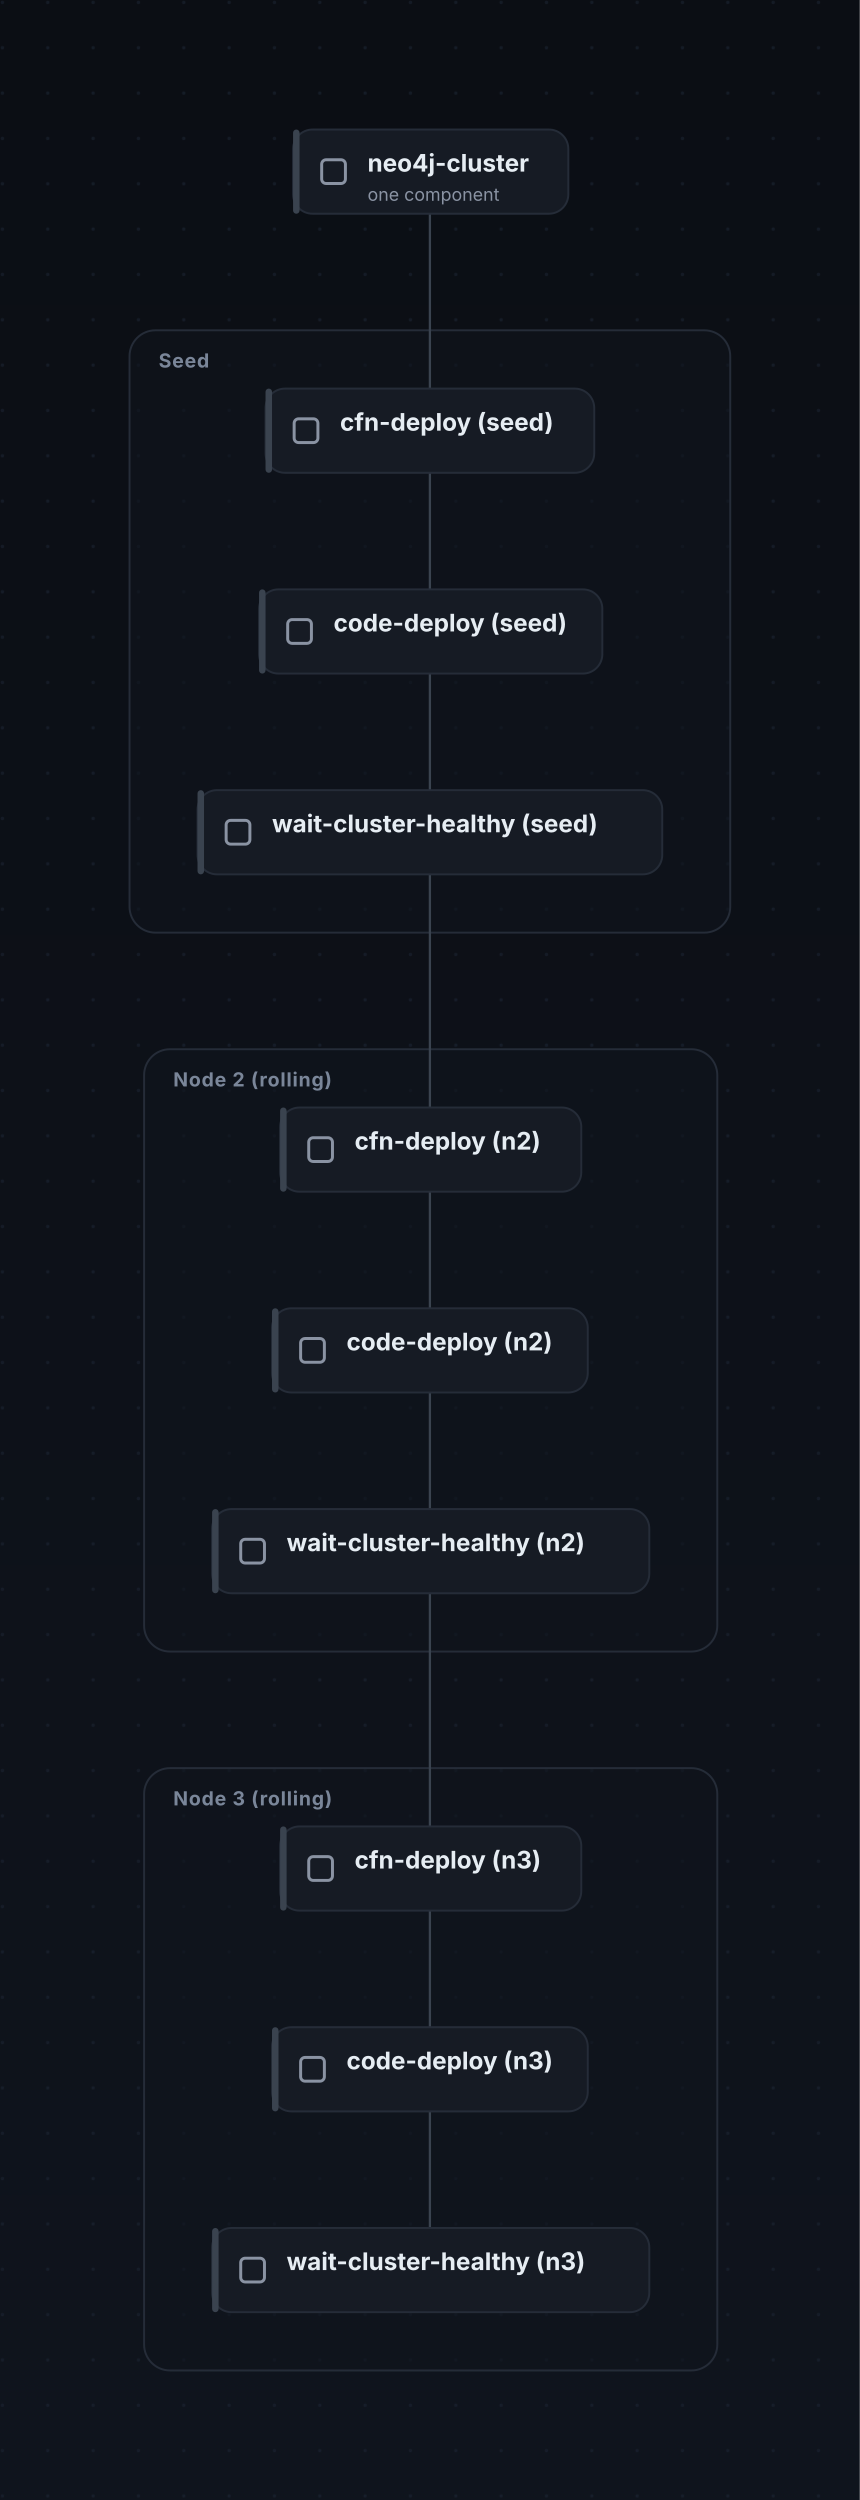
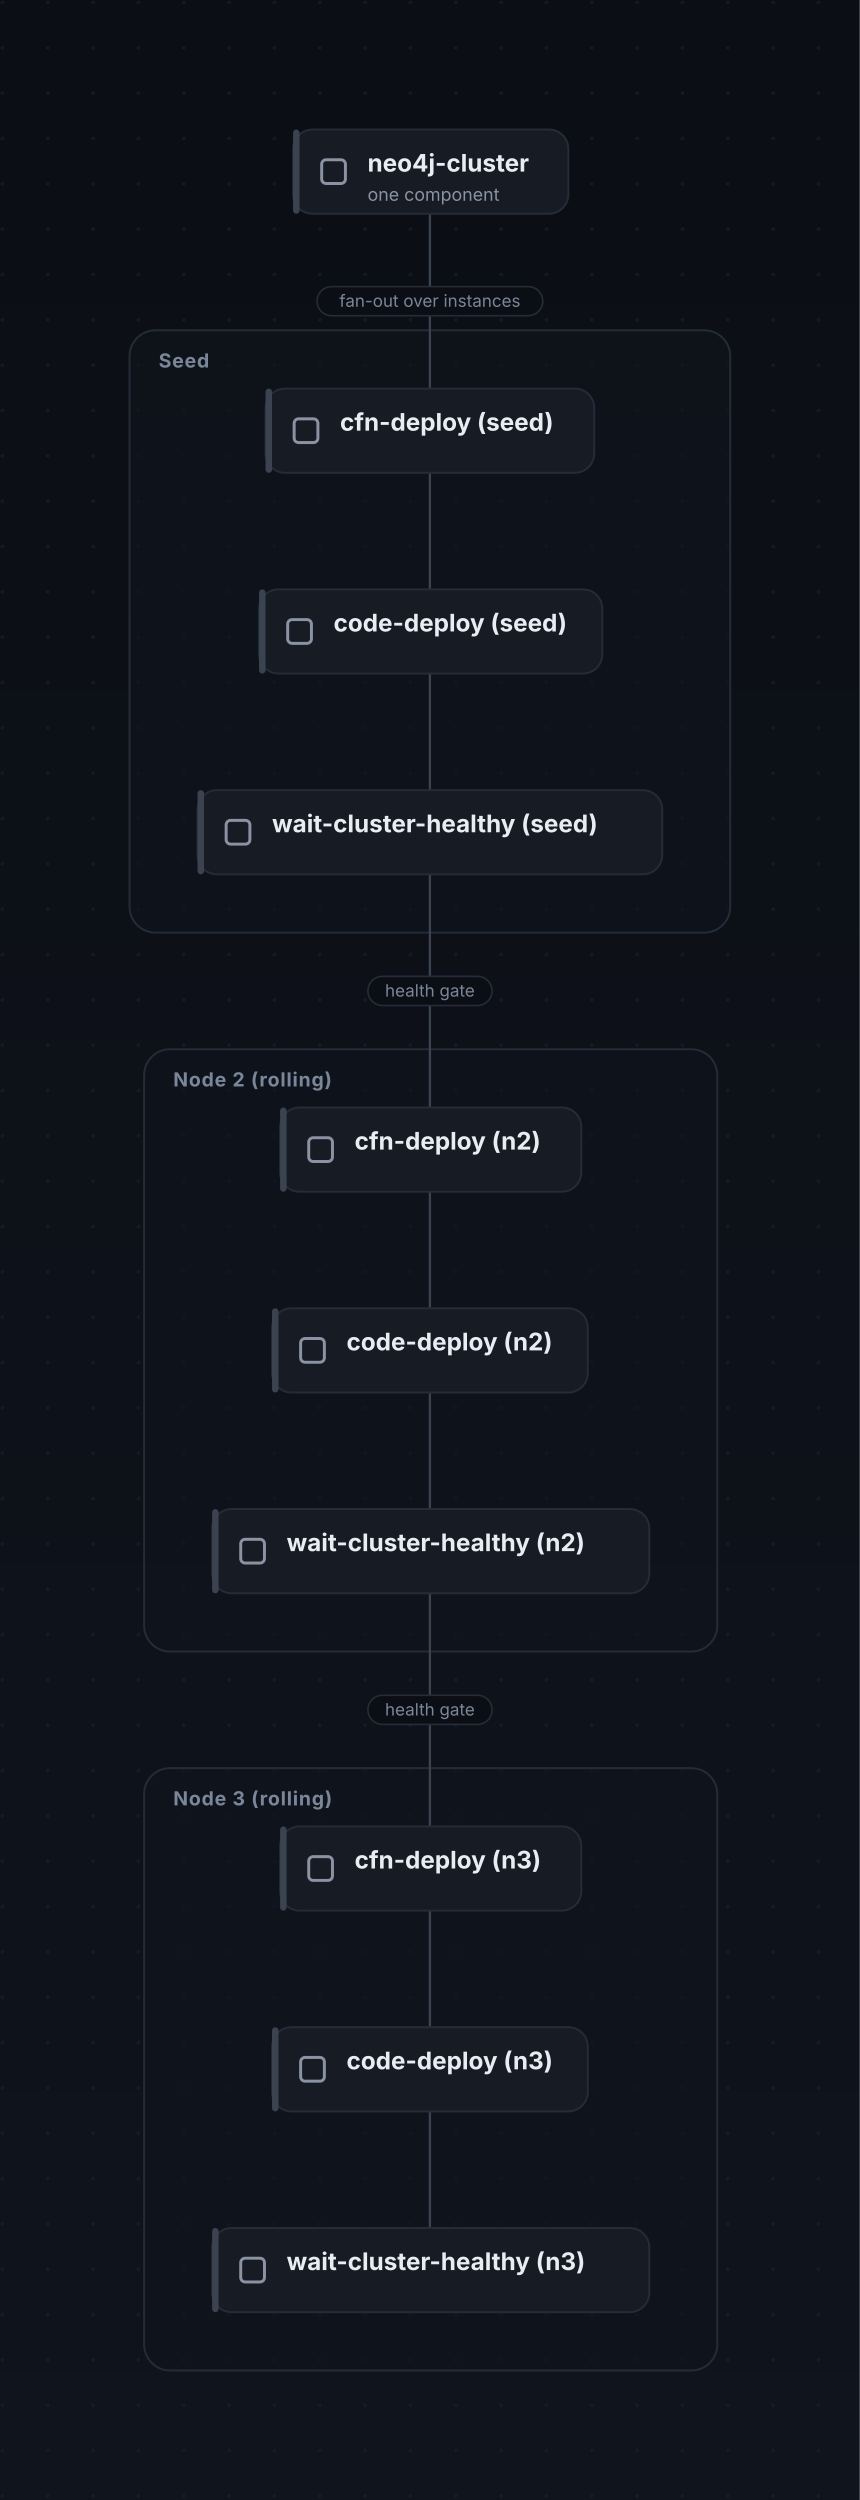
<svg xmlns="http://www.w3.org/2000/svg" viewBox="0 0 531 1544" width="531" height="1544" font-family="'Inter','SF Pro Display',system-ui,-apple-system,'Segoe UI',sans-serif">
  <defs>
    <style>:root{--pin-bg0:#0B0E14;--pin-bg1:#0F141D;--pin-dots:#1A2230;--pin-text:#E6EDF3;--pin-textMuted:#7A8699;--pin-textFaint:#8A93A3;--pin-edge:#3A434F;--pin-neutralFill:#161B24;--pin-neutralStroke:#252C38;--pin-neutralBar:#3A434F;--pin-accentFill:#141A24;--pin-accentStroke:#4C8DFF;--pin-accentBar:#4C8DFF;--pin-goodFill:#102A1E;--pin-goodStroke:#1F6B49;--pin-goodBar:#43DC94;--pin-warnFill:#2A1417;--pin-warnStroke:#7A2C30;--pin-warnBar:#FF5A5F;--pin-selectedStroke:#4C8DFF;}@media (prefers-reduced-motion: no-preference){@keyframes pin-pulse{0%,100%{opacity:1}50%{opacity:.5}}.pin-pulse{animation:pin-pulse 1.6s ease-in-out infinite}@keyframes pin-flow{to{stroke-dashoffset:-20}}.pin-flow{stroke-dasharray:4 6;animation:pin-flow .9s linear infinite}}</style>
    <linearGradient id="pin-bg" x1="0" y1="0" x2="0" y2="1">
      <stop offset="0" stop-color="var(--pin-bg0, #0B0E14)" />
      <stop offset="1" stop-color="var(--pin-bg1, #0F141D)" />
    </linearGradient>
    <pattern id="pin-dots" width="28" height="28" patternUnits="userSpaceOnUse">
      <circle cx="1.5" cy="1.5" r="1.1" fill="var(--pin-dots, #1A2230)" />
    </pattern>
  </defs>
  <rect width="531" height="1544" fill="url(#pin-bg)" />
  <rect width="531" height="1544" fill="url(#pin-dots)" opacity="0.6" />
  <rect x="80" y="204" width="371" height="372" rx="16" fill="var(--pin-bg1, #0F141D)" fill-opacity="0.6" stroke="var(--pin-neutralStroke, #252C38)" stroke-width="1.2" />
  <text x="98" y="227" fill="var(--pin-textMuted, #7A8699)" font-size="12" font-weight="700" letter-spacing=".5">Seed</text>
  <rect x="89" y="648" width="354" height="372" rx="16" fill="var(--pin-bg1, #0F141D)" fill-opacity="0.6" stroke="var(--pin-neutralStroke, #252C38)" stroke-width="1.2" />
  <text x="107" y="671" fill="var(--pin-textMuted, #7A8699)" font-size="12" font-weight="700" letter-spacing=".5">Node 2 (rolling)</text>
  <rect x="89" y="1092" width="354" height="372" rx="16" fill="var(--pin-bg1, #0F141D)" fill-opacity="0.6" stroke="var(--pin-neutralStroke, #252C38)" stroke-width="1.2" />
  <text x="107" y="1115" fill="var(--pin-textMuted, #7A8699)" font-size="12" font-weight="700" letter-spacing=".5">Node 3 (rolling)</text>
  <g data-edge-from="neo4j-cluster" data-edge-to="cfn-deploy (seed)" data-edge-via="fan-out over instances">
    <path class="pin-edge-line" d="M 265.5 106 C 265.5 186, 265.5 186, 265.5 266" fill="none" stroke="var(--pin-edge, #3A434F)" stroke-width="1.4" stroke-linecap="round" />
    <path d="M 265.5 106 C 265.5 186, 265.5 186, 265.5 266" fill="none" stroke="transparent" stroke-width="14" stroke-linecap="round" pointer-events="stroke" />
  </g>
+   <g>
+     <rect x="195.8" y="177" width="139.4" height="18" rx="9" fill="var(--pin-bg0, #0B0E14)" stroke="var(--pin-neutralStroke, #252C38)" stroke-width="1" />
+     <text x="265.5" y="189.5" text-anchor="middle" fill="var(--pin-textMuted, #7A8699)" font-size="10.5">fan-out over instances</text>
+   </g>
  <g data-edge-from="cfn-deploy (seed)" data-edge-to="code-deploy (seed)">
    <path class="pin-edge-line" d="M 265.5 266 C 265.5 328, 265.5 328, 265.5 390" fill="none" stroke="var(--pin-edge, #3A434F)" stroke-width="1.4" stroke-linecap="round" />
    <path d="M 265.5 266 C 265.5 328, 265.5 328, 265.5 390" fill="none" stroke="transparent" stroke-width="14" stroke-linecap="round" pointer-events="stroke" />
  </g>
  <g data-edge-from="code-deploy (seed)" data-edge-to="wait-cluster-healthy (seed)">
    <path class="pin-edge-line" d="M 265.5 390 C 265.5 452, 265.5 452, 265.5 514" fill="none" stroke="var(--pin-edge, #3A434F)" stroke-width="1.4" stroke-linecap="round" />
    <path d="M 265.5 390 C 265.5 452, 265.5 452, 265.5 514" fill="none" stroke="transparent" stroke-width="14" stroke-linecap="round" pointer-events="stroke" />
  </g>
  <g data-edge-from="wait-cluster-healthy (seed)" data-edge-to="cfn-deploy (n2)" data-edge-via="health gate">
    <path class="pin-edge-line" d="M 265.5 514 C 265.5 612, 265.5 612, 265.5 710" fill="none" stroke="var(--pin-edge, #3A434F)" stroke-width="1.4" stroke-linecap="round" />
    <path d="M 265.5 514 C 265.5 612, 265.5 612, 265.5 710" fill="none" stroke="transparent" stroke-width="14" stroke-linecap="round" pointer-events="stroke" />
  </g>
+   <g>
+     <rect x="227.2" y="603" width="76.7" height="18" rx="9" fill="var(--pin-bg0, #0B0E14)" stroke="var(--pin-neutralStroke, #252C38)" stroke-width="1" />
+     <text x="265.5" y="615.5" text-anchor="middle" fill="var(--pin-textMuted, #7A8699)" font-size="10.5">health gate</text>
+   </g>
  <g data-edge-from="cfn-deploy (n2)" data-edge-to="code-deploy (n2)">
    <path class="pin-edge-line" d="M 265.5 710 C 265.5 772, 265.5 772, 265.5 834" fill="none" stroke="var(--pin-edge, #3A434F)" stroke-width="1.4" stroke-linecap="round" />
    <path d="M 265.5 710 C 265.5 772, 265.5 772, 265.5 834" fill="none" stroke="transparent" stroke-width="14" stroke-linecap="round" pointer-events="stroke" />
  </g>
  <g data-edge-from="code-deploy (n2)" data-edge-to="wait-cluster-healthy (n2)">
    <path class="pin-edge-line" d="M 265.5 834 C 265.5 896, 265.5 896, 265.5 958" fill="none" stroke="var(--pin-edge, #3A434F)" stroke-width="1.4" stroke-linecap="round" />
    <path d="M 265.5 834 C 265.5 896, 265.5 896, 265.5 958" fill="none" stroke="transparent" stroke-width="14" stroke-linecap="round" pointer-events="stroke" />
  </g>
  <g data-edge-from="wait-cluster-healthy (n2)" data-edge-to="cfn-deploy (n3)" data-edge-via="health gate">
    <path class="pin-edge-line" d="M 265.5 958 C 265.5 1056, 265.5 1056, 265.5 1154" fill="none" stroke="var(--pin-edge, #3A434F)" stroke-width="1.4" stroke-linecap="round" />
    <path d="M 265.5 958 C 265.5 1056, 265.5 1056, 265.5 1154" fill="none" stroke="transparent" stroke-width="14" stroke-linecap="round" pointer-events="stroke" />
+   </g>
+   <g>
+     <rect x="227.2" y="1047" width="76.7" height="18" rx="9" fill="var(--pin-bg0, #0B0E14)" stroke="var(--pin-neutralStroke, #252C38)" stroke-width="1" />
+     <text x="265.5" y="1059.5" text-anchor="middle" fill="var(--pin-textMuted, #7A8699)" font-size="10.5">health gate</text>
  </g>
  <g data-edge-from="cfn-deploy (n3)" data-edge-to="code-deploy (n3)">
    <path class="pin-edge-line" d="M 265.5 1154 C 265.5 1216, 265.5 1216, 265.5 1278" fill="none" stroke="var(--pin-edge, #3A434F)" stroke-width="1.4" stroke-linecap="round" />
    <path d="M 265.5 1154 C 265.5 1216, 265.5 1216, 265.5 1278" fill="none" stroke="transparent" stroke-width="14" stroke-linecap="round" pointer-events="stroke" />
  </g>
  <g data-edge-from="code-deploy (n3)" data-edge-to="wait-cluster-healthy (n3)">
    <path class="pin-edge-line" d="M 265.5 1278 C 265.5 1340, 265.5 1340, 265.5 1402" fill="none" stroke="var(--pin-edge, #3A434F)" stroke-width="1.4" stroke-linecap="round" />
    <path d="M 265.5 1278 C 265.5 1340, 265.5 1340, 265.5 1402" fill="none" stroke="transparent" stroke-width="14" stroke-linecap="round" pointer-events="stroke" />
  </g>
  <g data-node-id="neo4j-cluster">
    <rect x="181" y="80" width="170" height="52" rx="12" fill="var(--pin-neutralFill, #161B24)" stroke="var(--pin-neutralStroke, #252C38)" stroke-width="1.2" />
    <rect x="181" y="80" width="4" height="52" rx="2" fill="var(--pin-neutralBar, #3A434F)" />
    <g transform="translate(195 95) scale(0.9166667)" fill="none" stroke="var(--pin-textFaint, #8A93A3)" stroke-width="2" stroke-linecap="round" stroke-linejoin="round">
      <rect x="4" y="4" width="16" height="16" rx="3" />
    </g>
    <text x="227" y="106" fill="var(--pin-text, #E6EDF3)" font-size="15" font-weight="700">neo4j-cluster</text>
    <text x="227" y="124" fill="var(--pin-textFaint, #8A93A3)" font-size="11">one component</text>
  </g>
  <g data-node-id="cfn-deploy (seed)">
    <rect x="164" y="240" width="203" height="52" rx="12" fill="var(--pin-neutralFill, #161B24)" stroke="var(--pin-neutralStroke, #252C38)" stroke-width="1.2" />
    <rect x="164" y="240" width="4" height="52" rx="2" fill="var(--pin-neutralBar, #3A434F)" />
    <g transform="translate(178 255) scale(0.9166667)" fill="none" stroke="var(--pin-textFaint, #8A93A3)" stroke-width="2" stroke-linecap="round" stroke-linejoin="round">
      <rect x="4" y="4" width="16" height="16" rx="3" />
    </g>
    <text x="210" y="266" fill="var(--pin-text, #E6EDF3)" font-size="15" font-weight="700">cfn-deploy (seed)</text>
  </g>
  <g data-node-id="code-deploy (seed)">
    <rect x="160" y="364" width="212" height="52" rx="12" fill="var(--pin-neutralFill, #161B24)" stroke="var(--pin-neutralStroke, #252C38)" stroke-width="1.2" />
    <rect x="160" y="364" width="4" height="52" rx="2" fill="var(--pin-neutralBar, #3A434F)" />
    <g transform="translate(174 379) scale(0.9166667)" fill="none" stroke="var(--pin-textFaint, #8A93A3)" stroke-width="2" stroke-linecap="round" stroke-linejoin="round">
      <rect x="4" y="4" width="16" height="16" rx="3" />
    </g>
    <text x="206" y="390" fill="var(--pin-text, #E6EDF3)" font-size="15" font-weight="700">code-deploy (seed)</text>
  </g>
  <g data-node-id="wait-cluster-healthy (seed)">
    <rect x="122" y="488" width="287" height="52" rx="12" fill="var(--pin-neutralFill, #161B24)" stroke="var(--pin-neutralStroke, #252C38)" stroke-width="1.2" />
    <rect x="122" y="488" width="4" height="52" rx="2" fill="var(--pin-neutralBar, #3A434F)" />
    <g transform="translate(136 503) scale(0.9166667)" fill="none" stroke="var(--pin-textFaint, #8A93A3)" stroke-width="2" stroke-linecap="round" stroke-linejoin="round">
      <rect x="4" y="4" width="16" height="16" rx="3" />
    </g>
    <text x="168" y="514" fill="var(--pin-text, #E6EDF3)" font-size="15" font-weight="700">wait-cluster-healthy (seed)</text>
  </g>
  <g data-node-id="cfn-deploy (n2)">
    <rect x="173" y="684" width="186" height="52" rx="12" fill="var(--pin-neutralFill, #161B24)" stroke="var(--pin-neutralStroke, #252C38)" stroke-width="1.2" />
    <rect x="173" y="684" width="4" height="52" rx="2" fill="var(--pin-neutralBar, #3A434F)" />
    <g transform="translate(187 699) scale(0.9166667)" fill="none" stroke="var(--pin-textFaint, #8A93A3)" stroke-width="2" stroke-linecap="round" stroke-linejoin="round">
      <rect x="4" y="4" width="16" height="16" rx="3" />
    </g>
    <text x="219" y="710" fill="var(--pin-text, #E6EDF3)" font-size="15" font-weight="700">cfn-deploy (n2)</text>
  </g>
  <g data-node-id="code-deploy (n2)">
    <rect x="168" y="808" width="195" height="52" rx="12" fill="var(--pin-neutralFill, #161B24)" stroke="var(--pin-neutralStroke, #252C38)" stroke-width="1.2" />
    <rect x="168" y="808" width="4" height="52" rx="2" fill="var(--pin-neutralBar, #3A434F)" />
    <g transform="translate(182 823) scale(0.9166667)" fill="none" stroke="var(--pin-textFaint, #8A93A3)" stroke-width="2" stroke-linecap="round" stroke-linejoin="round">
      <rect x="4" y="4" width="16" height="16" rx="3" />
    </g>
    <text x="214" y="834" fill="var(--pin-text, #E6EDF3)" font-size="15" font-weight="700">code-deploy (n2)</text>
  </g>
  <g data-node-id="wait-cluster-healthy (n2)">
    <rect x="131" y="932" width="270" height="52" rx="12" fill="var(--pin-neutralFill, #161B24)" stroke="var(--pin-neutralStroke, #252C38)" stroke-width="1.2" />
    <rect x="131" y="932" width="4" height="52" rx="2" fill="var(--pin-neutralBar, #3A434F)" />
    <g transform="translate(145 947) scale(0.9166667)" fill="none" stroke="var(--pin-textFaint, #8A93A3)" stroke-width="2" stroke-linecap="round" stroke-linejoin="round">
      <rect x="4" y="4" width="16" height="16" rx="3" />
    </g>
    <text x="177" y="958" fill="var(--pin-text, #E6EDF3)" font-size="15" font-weight="700">wait-cluster-healthy (n2)</text>
  </g>
  <g data-node-id="cfn-deploy (n3)">
    <rect x="173" y="1128" width="186" height="52" rx="12" fill="var(--pin-neutralFill, #161B24)" stroke="var(--pin-neutralStroke, #252C38)" stroke-width="1.2" />
    <rect x="173" y="1128" width="4" height="52" rx="2" fill="var(--pin-neutralBar, #3A434F)" />
    <g transform="translate(187 1143) scale(0.9166667)" fill="none" stroke="var(--pin-textFaint, #8A93A3)" stroke-width="2" stroke-linecap="round" stroke-linejoin="round">
      <rect x="4" y="4" width="16" height="16" rx="3" />
    </g>
    <text x="219" y="1154" fill="var(--pin-text, #E6EDF3)" font-size="15" font-weight="700">cfn-deploy (n3)</text>
  </g>
  <g data-node-id="code-deploy (n3)">
    <rect x="168" y="1252" width="195" height="52" rx="12" fill="var(--pin-neutralFill, #161B24)" stroke="var(--pin-neutralStroke, #252C38)" stroke-width="1.2" />
    <rect x="168" y="1252" width="4" height="52" rx="2" fill="var(--pin-neutralBar, #3A434F)" />
    <g transform="translate(182 1267) scale(0.9166667)" fill="none" stroke="var(--pin-textFaint, #8A93A3)" stroke-width="2" stroke-linecap="round" stroke-linejoin="round">
      <rect x="4" y="4" width="16" height="16" rx="3" />
    </g>
    <text x="214" y="1278" fill="var(--pin-text, #E6EDF3)" font-size="15" font-weight="700">code-deploy (n3)</text>
  </g>
  <g data-node-id="wait-cluster-healthy (n3)">
    <rect x="131" y="1376" width="270" height="52" rx="12" fill="var(--pin-neutralFill, #161B24)" stroke="var(--pin-neutralStroke, #252C38)" stroke-width="1.2" />
    <rect x="131" y="1376" width="4" height="52" rx="2" fill="var(--pin-neutralBar, #3A434F)" />
    <g transform="translate(145 1391) scale(0.9166667)" fill="none" stroke="var(--pin-textFaint, #8A93A3)" stroke-width="2" stroke-linecap="round" stroke-linejoin="round">
      <rect x="4" y="4" width="16" height="16" rx="3" />
    </g>
    <text x="177" y="1402" fill="var(--pin-text, #E6EDF3)" font-size="15" font-weight="700">wait-cluster-healthy (n3)</text>
  </g>
</svg>
